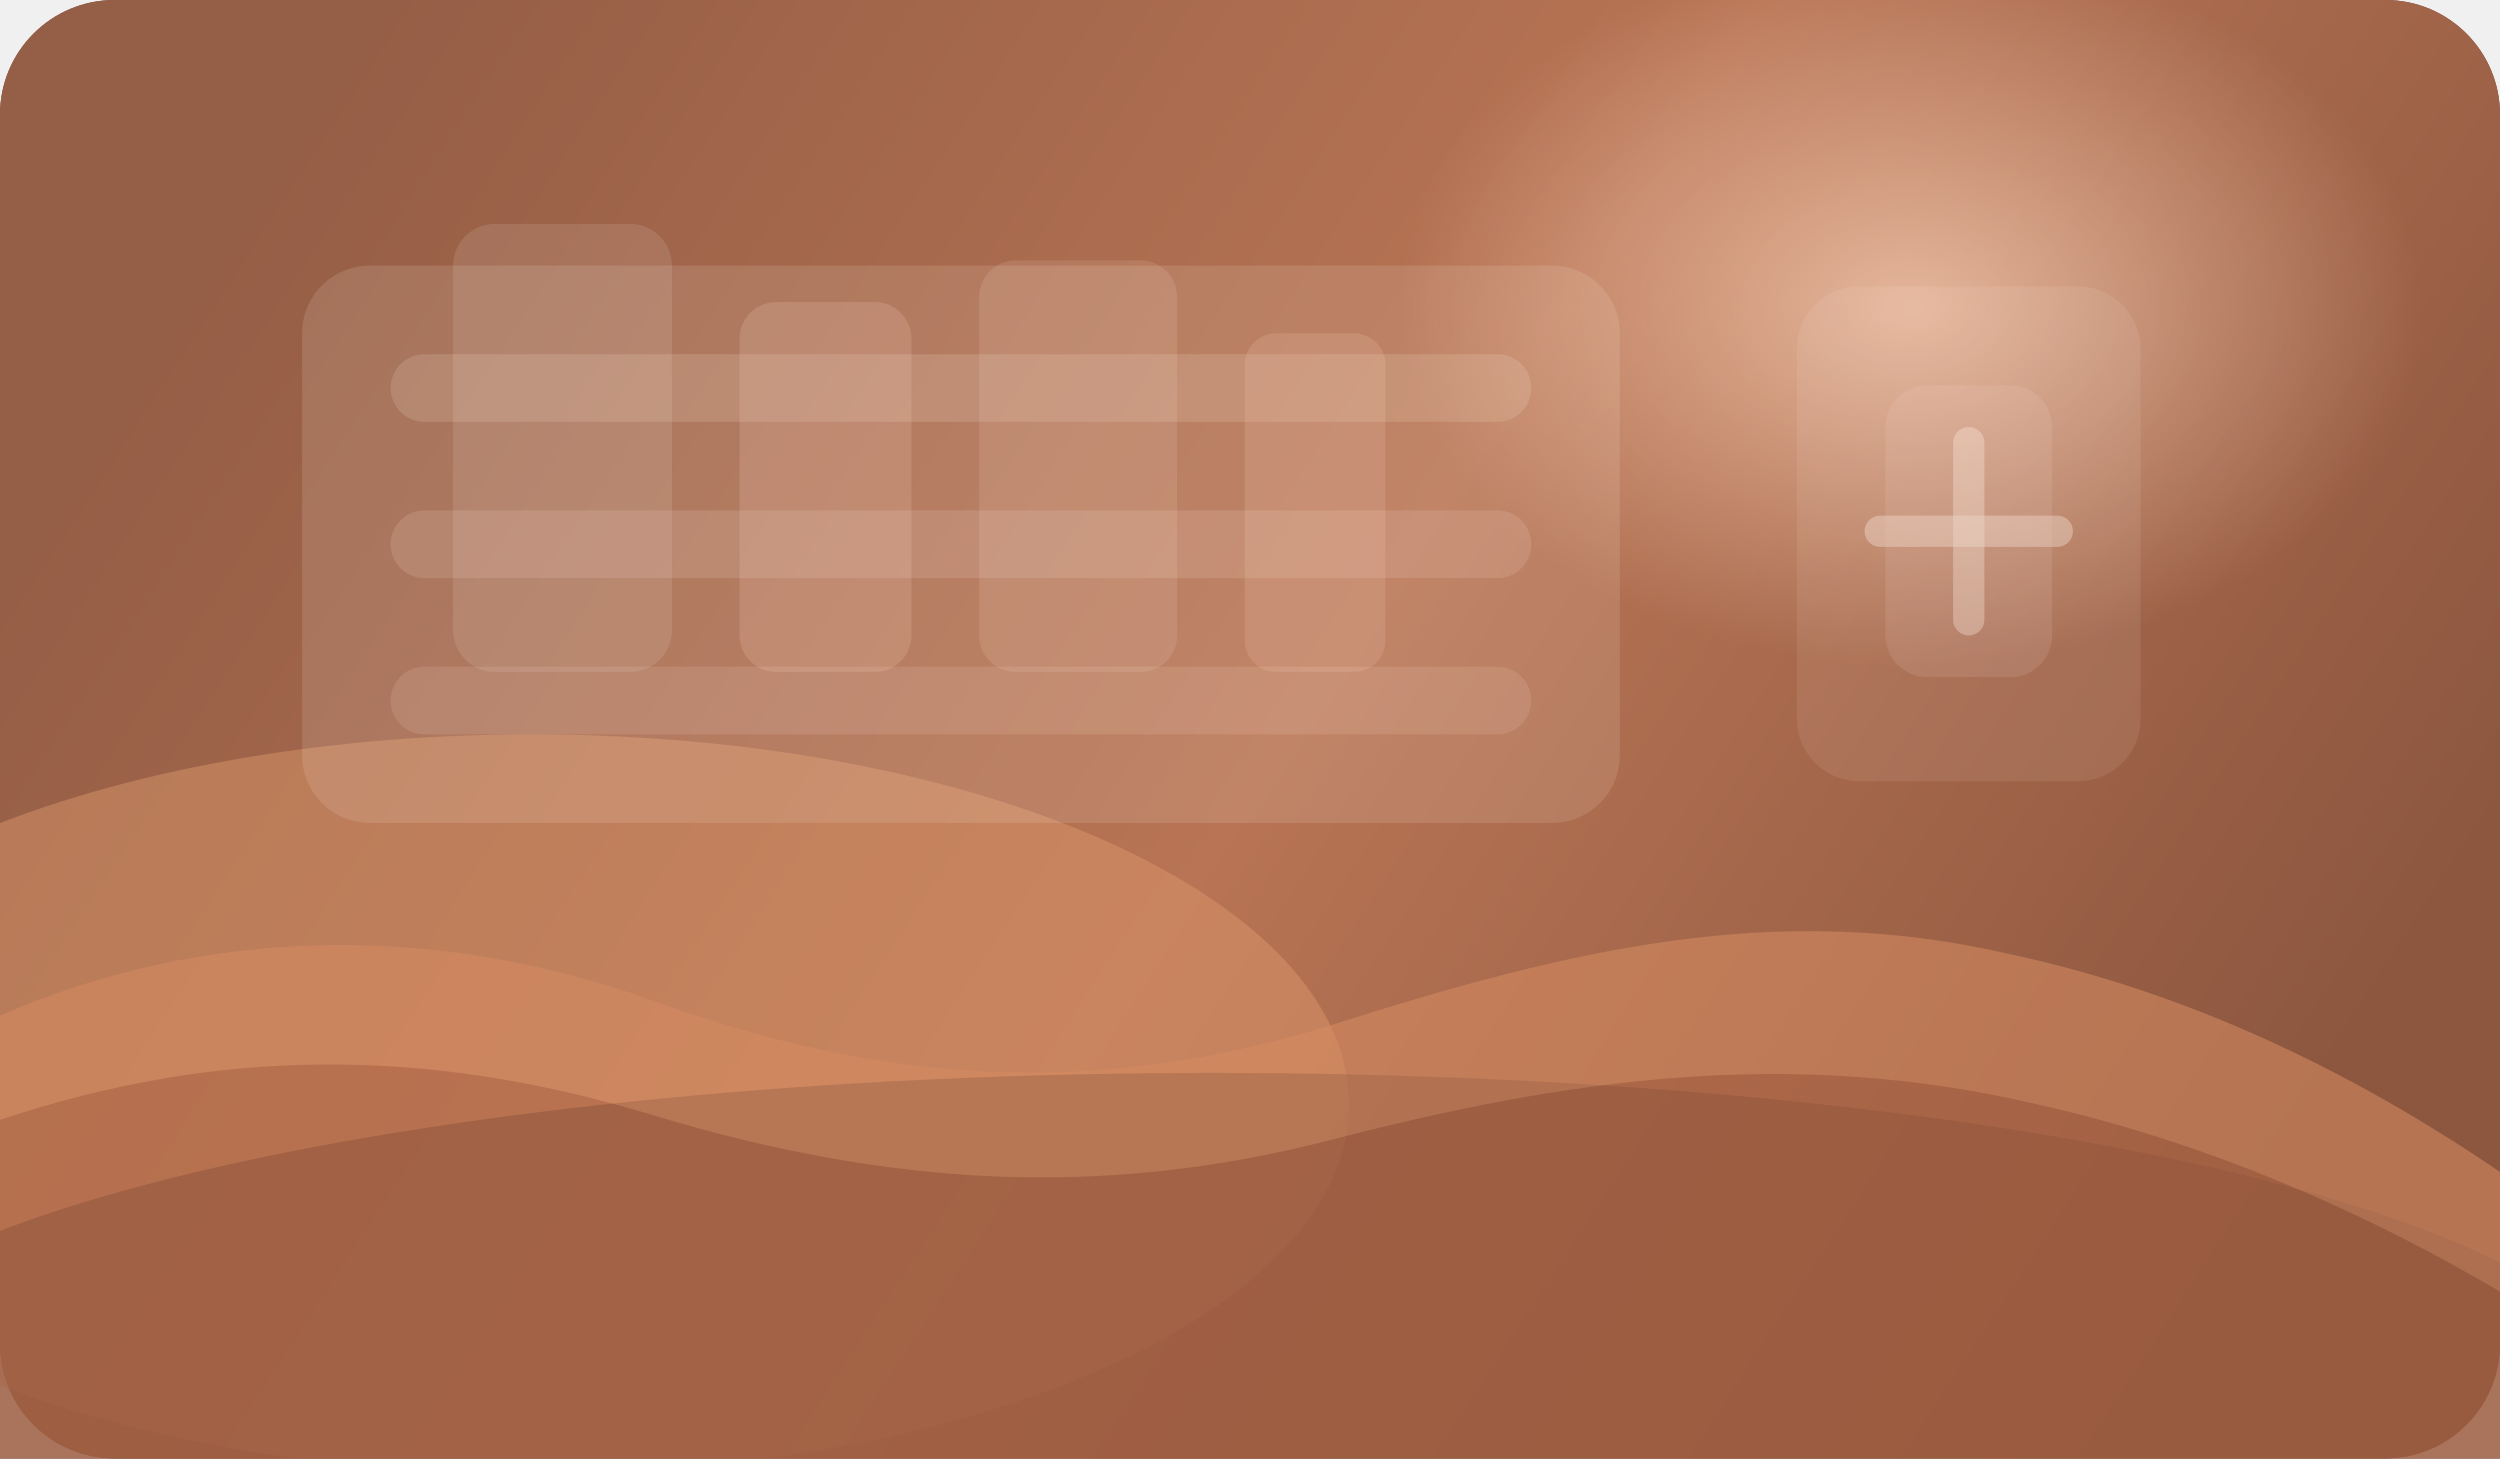
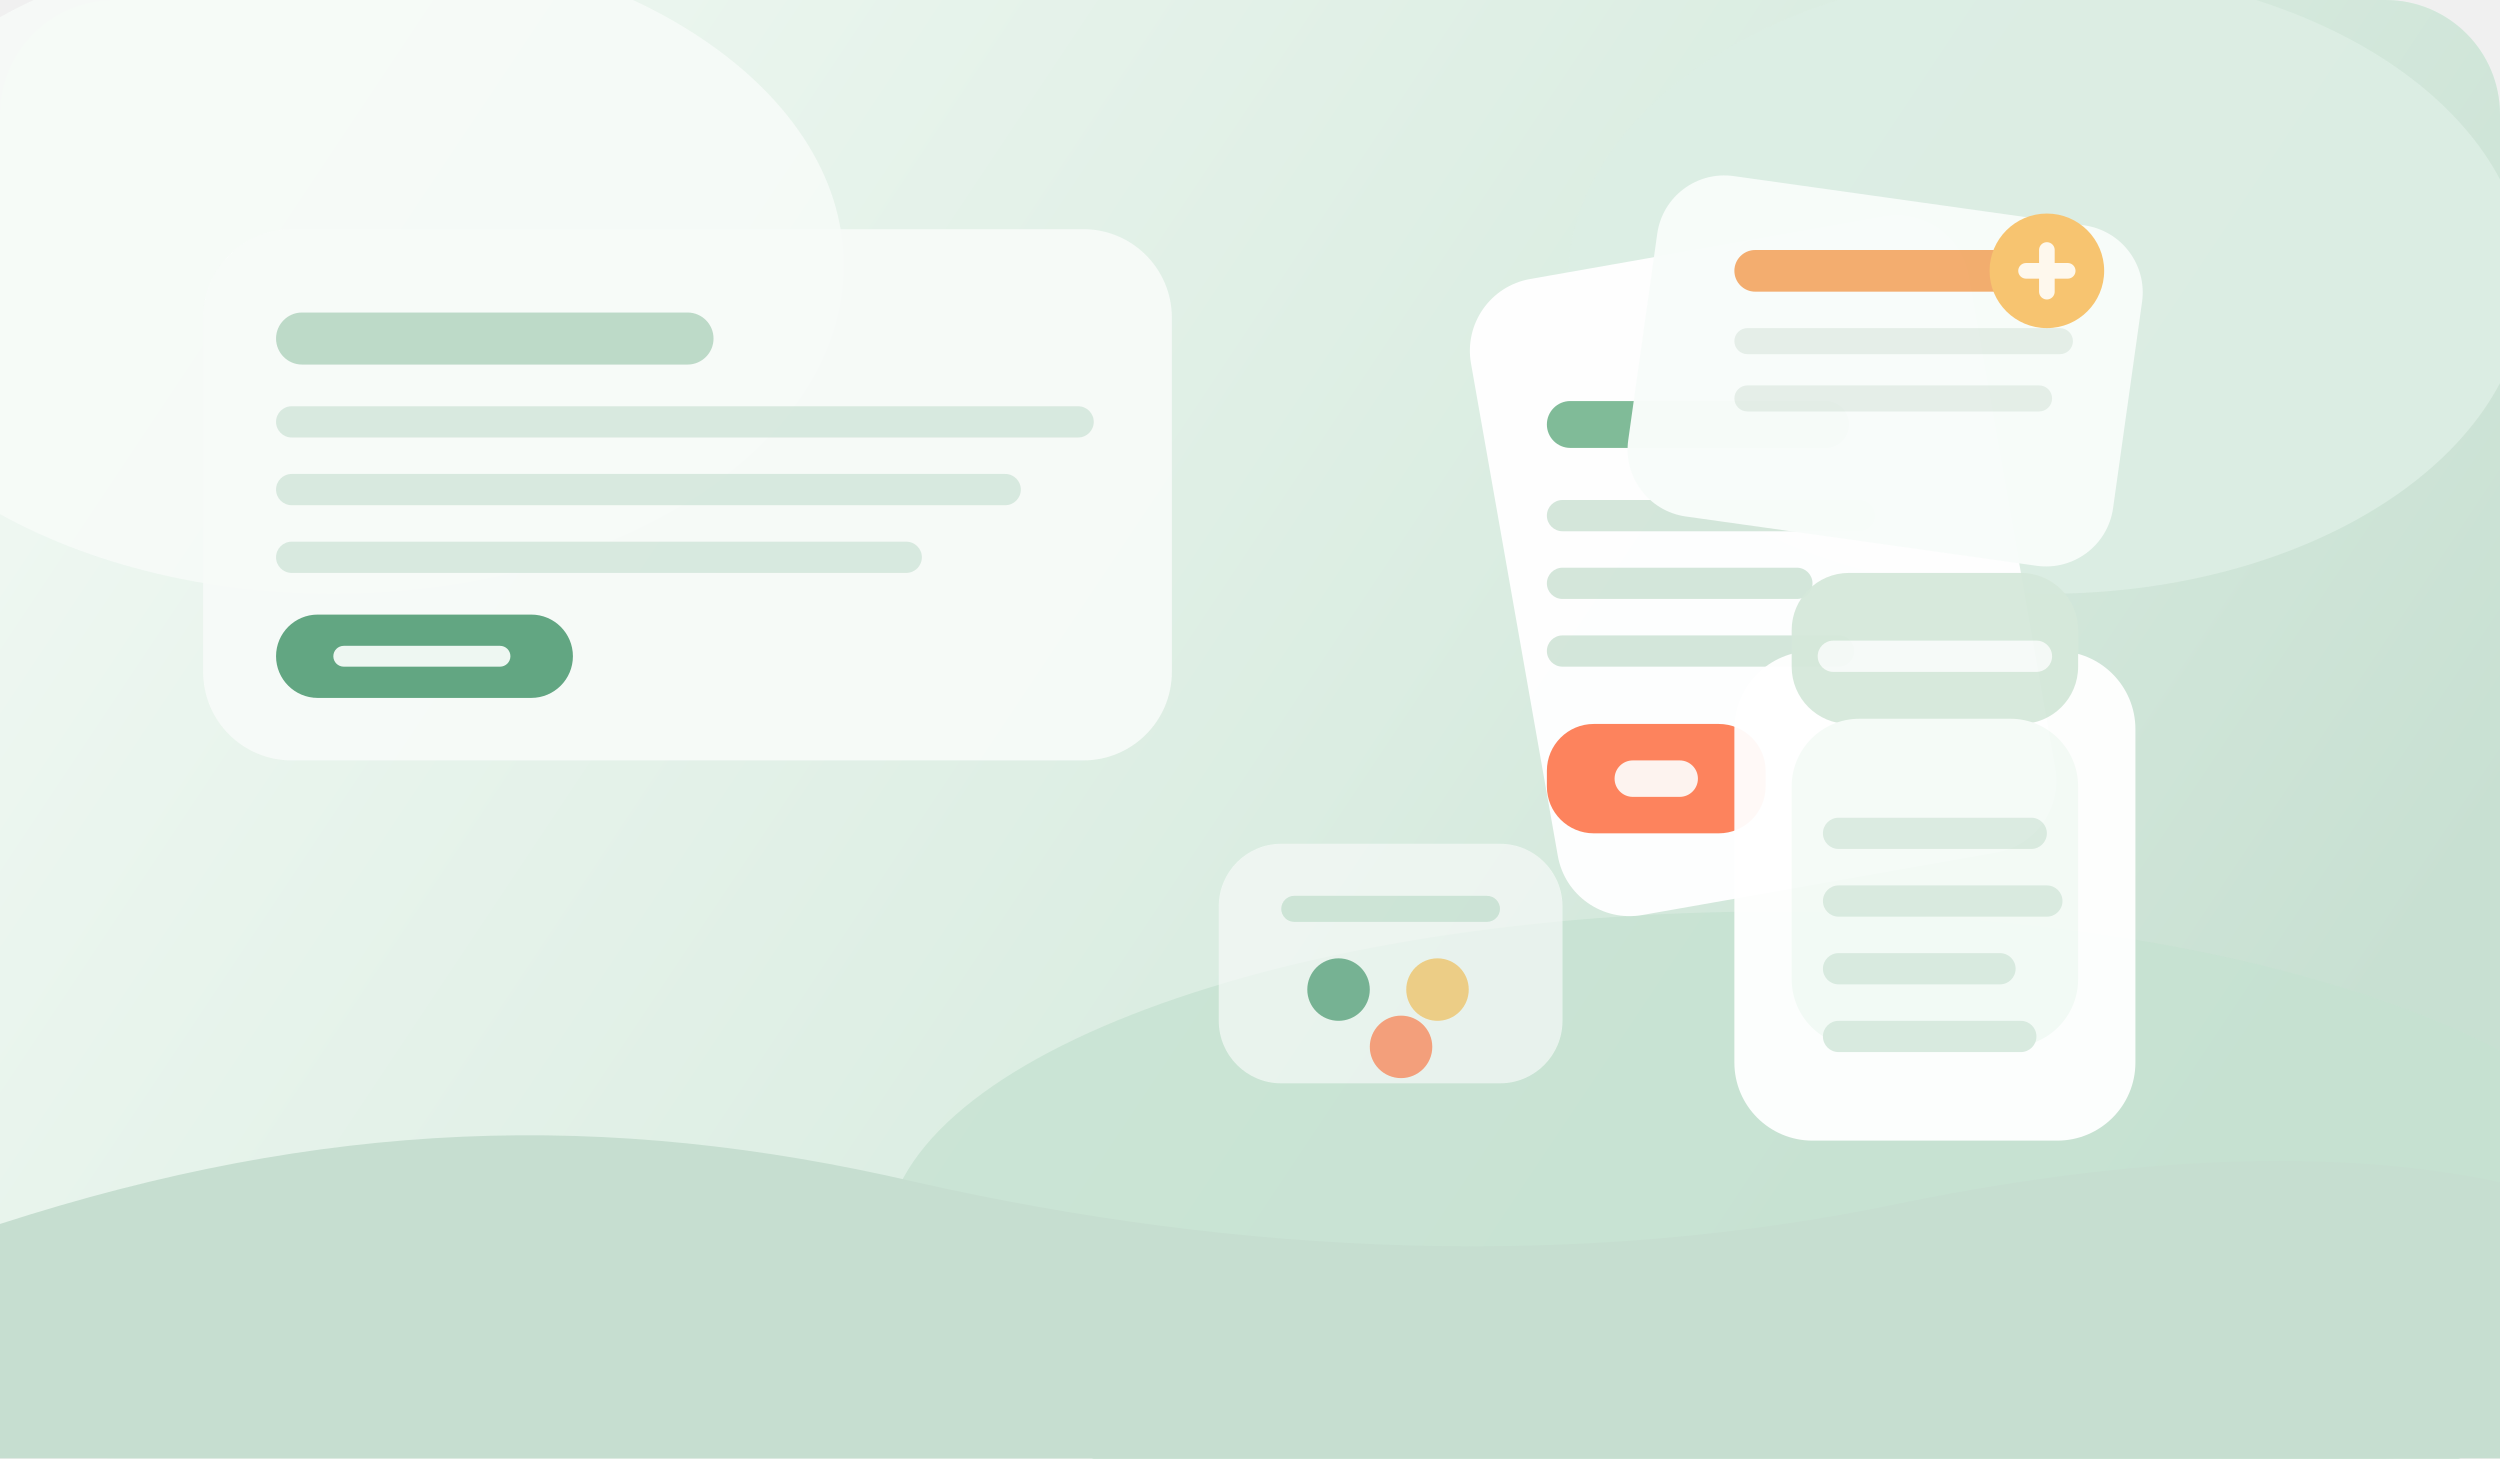
<svg xmlns="http://www.w3.org/2000/svg" width="960" height="560" viewBox="0 0 960 560" fill="none">
-   <rect width="960" height="560" rx="44" fill="#7E4E3B" />
+   <rect width="960" height="560" rx="44" fill="#E8F3EC" />
  <rect width="960" height="560" rx="44" fill="url(#bg)" />
-   <ellipse cx="734" cy="118" rx="196" ry="138" fill="url(#glow)" fill-opacity="0.72" />
-   <ellipse cx="204" cy="424" rx="314" ry="142" fill="#E09A6D" fill-opacity="0.44" />
-   <ellipse cx="466" cy="536" rx="542" ry="124" fill="#6D4233" fill-opacity="0.62" />
-   <g opacity="0.88">
-     <rect x="116" y="102" width="506" height="214" rx="26" fill="#F7E5D7" fill-opacity="0.16" />
-     <rect x="150" y="136" width="438" height="26" rx="13" fill="#FCEADD" fill-opacity="0.18" />
-     <rect x="150" y="196" width="438" height="26" rx="13" fill="#FCEADD" fill-opacity="0.16" />
-     <rect x="150" y="256" width="438" height="26" rx="13" fill="#FCEADD" fill-opacity="0.14" />
+   <ellipse cx="128" cy="102" rx="196" ry="126" fill="#F7FBF8" fill-opacity="0.82" />
+   <ellipse cx="786" cy="108" rx="184" ry="120" fill="#DCEEE4" fill-opacity="0.92" />
+   <ellipse cx="682" cy="478" rx="342" ry="128" fill="#C5E1D1" fill-opacity="0.78" />
+   <g opacity="0.98">
+     <rect x="78" y="88" width="372" height="204" rx="34" fill="#F7FBF8" fill-opacity="0.94" />
+     <rect x="106" y="120" width="168" height="20" rx="10" fill="#BCD9C7" />
+     <rect x="106" y="156" width="314" height="12" rx="6" fill="#D7E9DE" />
+     <rect x="106" y="182" width="286" height="12" rx="6" fill="#D7E9DE" />
+     <rect x="106" y="208" width="248" height="12" rx="6" fill="#D7E9DE" />
+     <rect x="106" y="236" width="114" height="32" rx="16" fill="#5FA480" />
+     <rect x="128" y="248" width="68" height="8" rx="4" fill="#F6FCF8" fill-opacity="0.94" />
  </g>
-   <g opacity="0.94">
-     <rect x="174" y="86" width="84" height="172" rx="16" fill="#FFF3EA" fill-opacity="0.12" />
-     <rect x="284" y="116" width="66" height="142" rx="14" fill="#FFD7C2" fill-opacity="0.18" />
-     <rect x="376" y="100" width="76" height="158" rx="14" fill="#FFE8DA" fill-opacity="0.13" />
-     <rect x="478" y="128" width="54" height="130" rx="12" fill="#FFD8C5" fill-opacity="0.16" />
+   <g opacity="0.96">
+     <rect x="560" y="112" width="194" height="248" rx="28" transform="rotate(-10 560 112)" fill="#FFFFFF" />
+     <rect x="594" y="154" width="116" height="18" rx="9" fill="#7CB995" />
+     <rect x="594" y="192" width="126" height="12" rx="6" fill="#D3E6DA" />
+     <rect x="594" y="218" width="102" height="12" rx="6" fill="#D3E6DA" />
+     <rect x="594" y="244" width="118" height="12" rx="6" fill="#D3E6DA" />
+     <rect x="594" y="278" width="84" height="42" rx="18" fill="#FF7F57" />
+     <rect x="620" y="292" width="32" height="14" rx="7" fill="#FFF4EF" />
  </g>
-   <g opacity="0.72">
-     <rect x="690" y="110" width="132" height="190" rx="24" fill="#FFF5EE" fill-opacity="0.12" />
-     <rect x="724" y="148" width="64" height="112" rx="16" fill="#FFE4D4" fill-opacity="0.16" />
-     <path d="M756 170V238" stroke="#FFF2E8" stroke-opacity="0.48" stroke-width="12" stroke-linecap="round" />
-     <path d="M722 204H790" stroke="#FFF2E8" stroke-opacity="0.48" stroke-width="12" stroke-linecap="round" />
+   <g opacity="0.98">
+     <rect x="640" y="64" width="188" height="132" rx="26" transform="rotate(8 640 64)" fill="#F8FCFA" />
+     <rect x="666" y="96" width="108" height="16" rx="8" fill="#F29C52" fill-opacity="0.84" />
+     <rect x="666" y="126" width="130" height="10" rx="5" fill="#E4EEE8" />
+     <rect x="666" y="148" width="122" height="10" rx="5" fill="#E4EEE8" />
+     <circle cx="786" cy="104" r="22" fill="#F8C36E" />
+     <path d="M778 104H794" stroke="#FFF8EE" stroke-width="6" stroke-linecap="round" />
+     <path d="M786 96V112" stroke="#FFF8EE" stroke-width="6" stroke-linecap="round" />
  </g>
-   <g opacity="0.58">
-     <path d="M0 390C78 356 166 354 250 384C338 416 418 422 510 394C604 364 682 346 770 366C846 382 910 416 960 450V560H0V390Z" fill="#D48A61" />
-     <path d="M0 430C84 402 164 402 250 428C342 456 424 460 510 438C602 414 688 402 782 424C854 440 916 470 960 496V560H0V430Z" fill="#B26846" />
+   <g opacity="0.95">
+     <rect x="666" y="250" width="154" height="188" rx="30" fill="#FFFFFF" />
+     <rect x="688" y="220" width="110" height="58" rx="22" fill="#D5E8DA" />
+     <rect x="688" y="276" width="110" height="126" rx="26" fill="#F5FBF7" />
+     <rect x="698" y="246" width="90" height="12" rx="6" fill="#F7FBF8" fill-opacity="0.96" />
+     <rect x="700" y="314" width="86" height="12" rx="6" fill="#D9EAE0" />
+     <rect x="700" y="340" width="92" height="12" rx="6" fill="#D9EAE0" />
+     <rect x="700" y="366" width="74" height="12" rx="6" fill="#D9EAE0" />
+     <rect x="700" y="392" width="82" height="12" rx="6" fill="#D9EAE0" />
  </g>
+   <g opacity="0.78">
+     <rect x="468" y="324" width="132" height="92" rx="24" fill="#F7FBF8" fill-opacity="0.88" />
+     <rect x="492" y="344" width="84" height="10" rx="5" fill="#C9E1D3" />
+     <circle cx="514" cy="380" r="12" fill="#5FA480" />
+     <circle cx="552" cy="380" r="12" fill="#F6C76F" />
+     <circle cx="538" cy="402" r="12" fill="#FF8C62" />
+   </g>
+   <path d="M0 470C124 430 232 426 352 454C476 482 606 488 730 462C828 442 904 442 960 454V560H0V470Z" fill="#C6DED0" />
  <defs>
-     <linearGradient id="bg" x1="120" y1="42" x2="836" y2="510" gradientUnits="userSpaceOnUse">
-       <stop stop-color="#955E46" />
-       <stop offset="0.52" stop-color="#B87454" />
-       <stop offset="1" stop-color="#8C563F" />
+     <linearGradient id="bg" x1="110" y1="42" x2="824" y2="518" gradientUnits="userSpaceOnUse">
+       <stop stop-color="#EEF7F1" />
+       <stop offset="0.55" stop-color="#DBEDE2" />
+       <stop offset="1" stop-color="#C8E0D2" />
    </linearGradient>
-     <radialGradient id="glow" cx="0" cy="0" r="1" gradientUnits="userSpaceOnUse" gradientTransform="translate(734 118) rotate(90) scale(138 196)">
-       <stop stop-color="#FFD8BF" stop-opacity="0.95" />
-       <stop offset="1" stop-color="#FFD8BF" stop-opacity="0" />
-     </radialGradient>
  </defs>
</svg>
